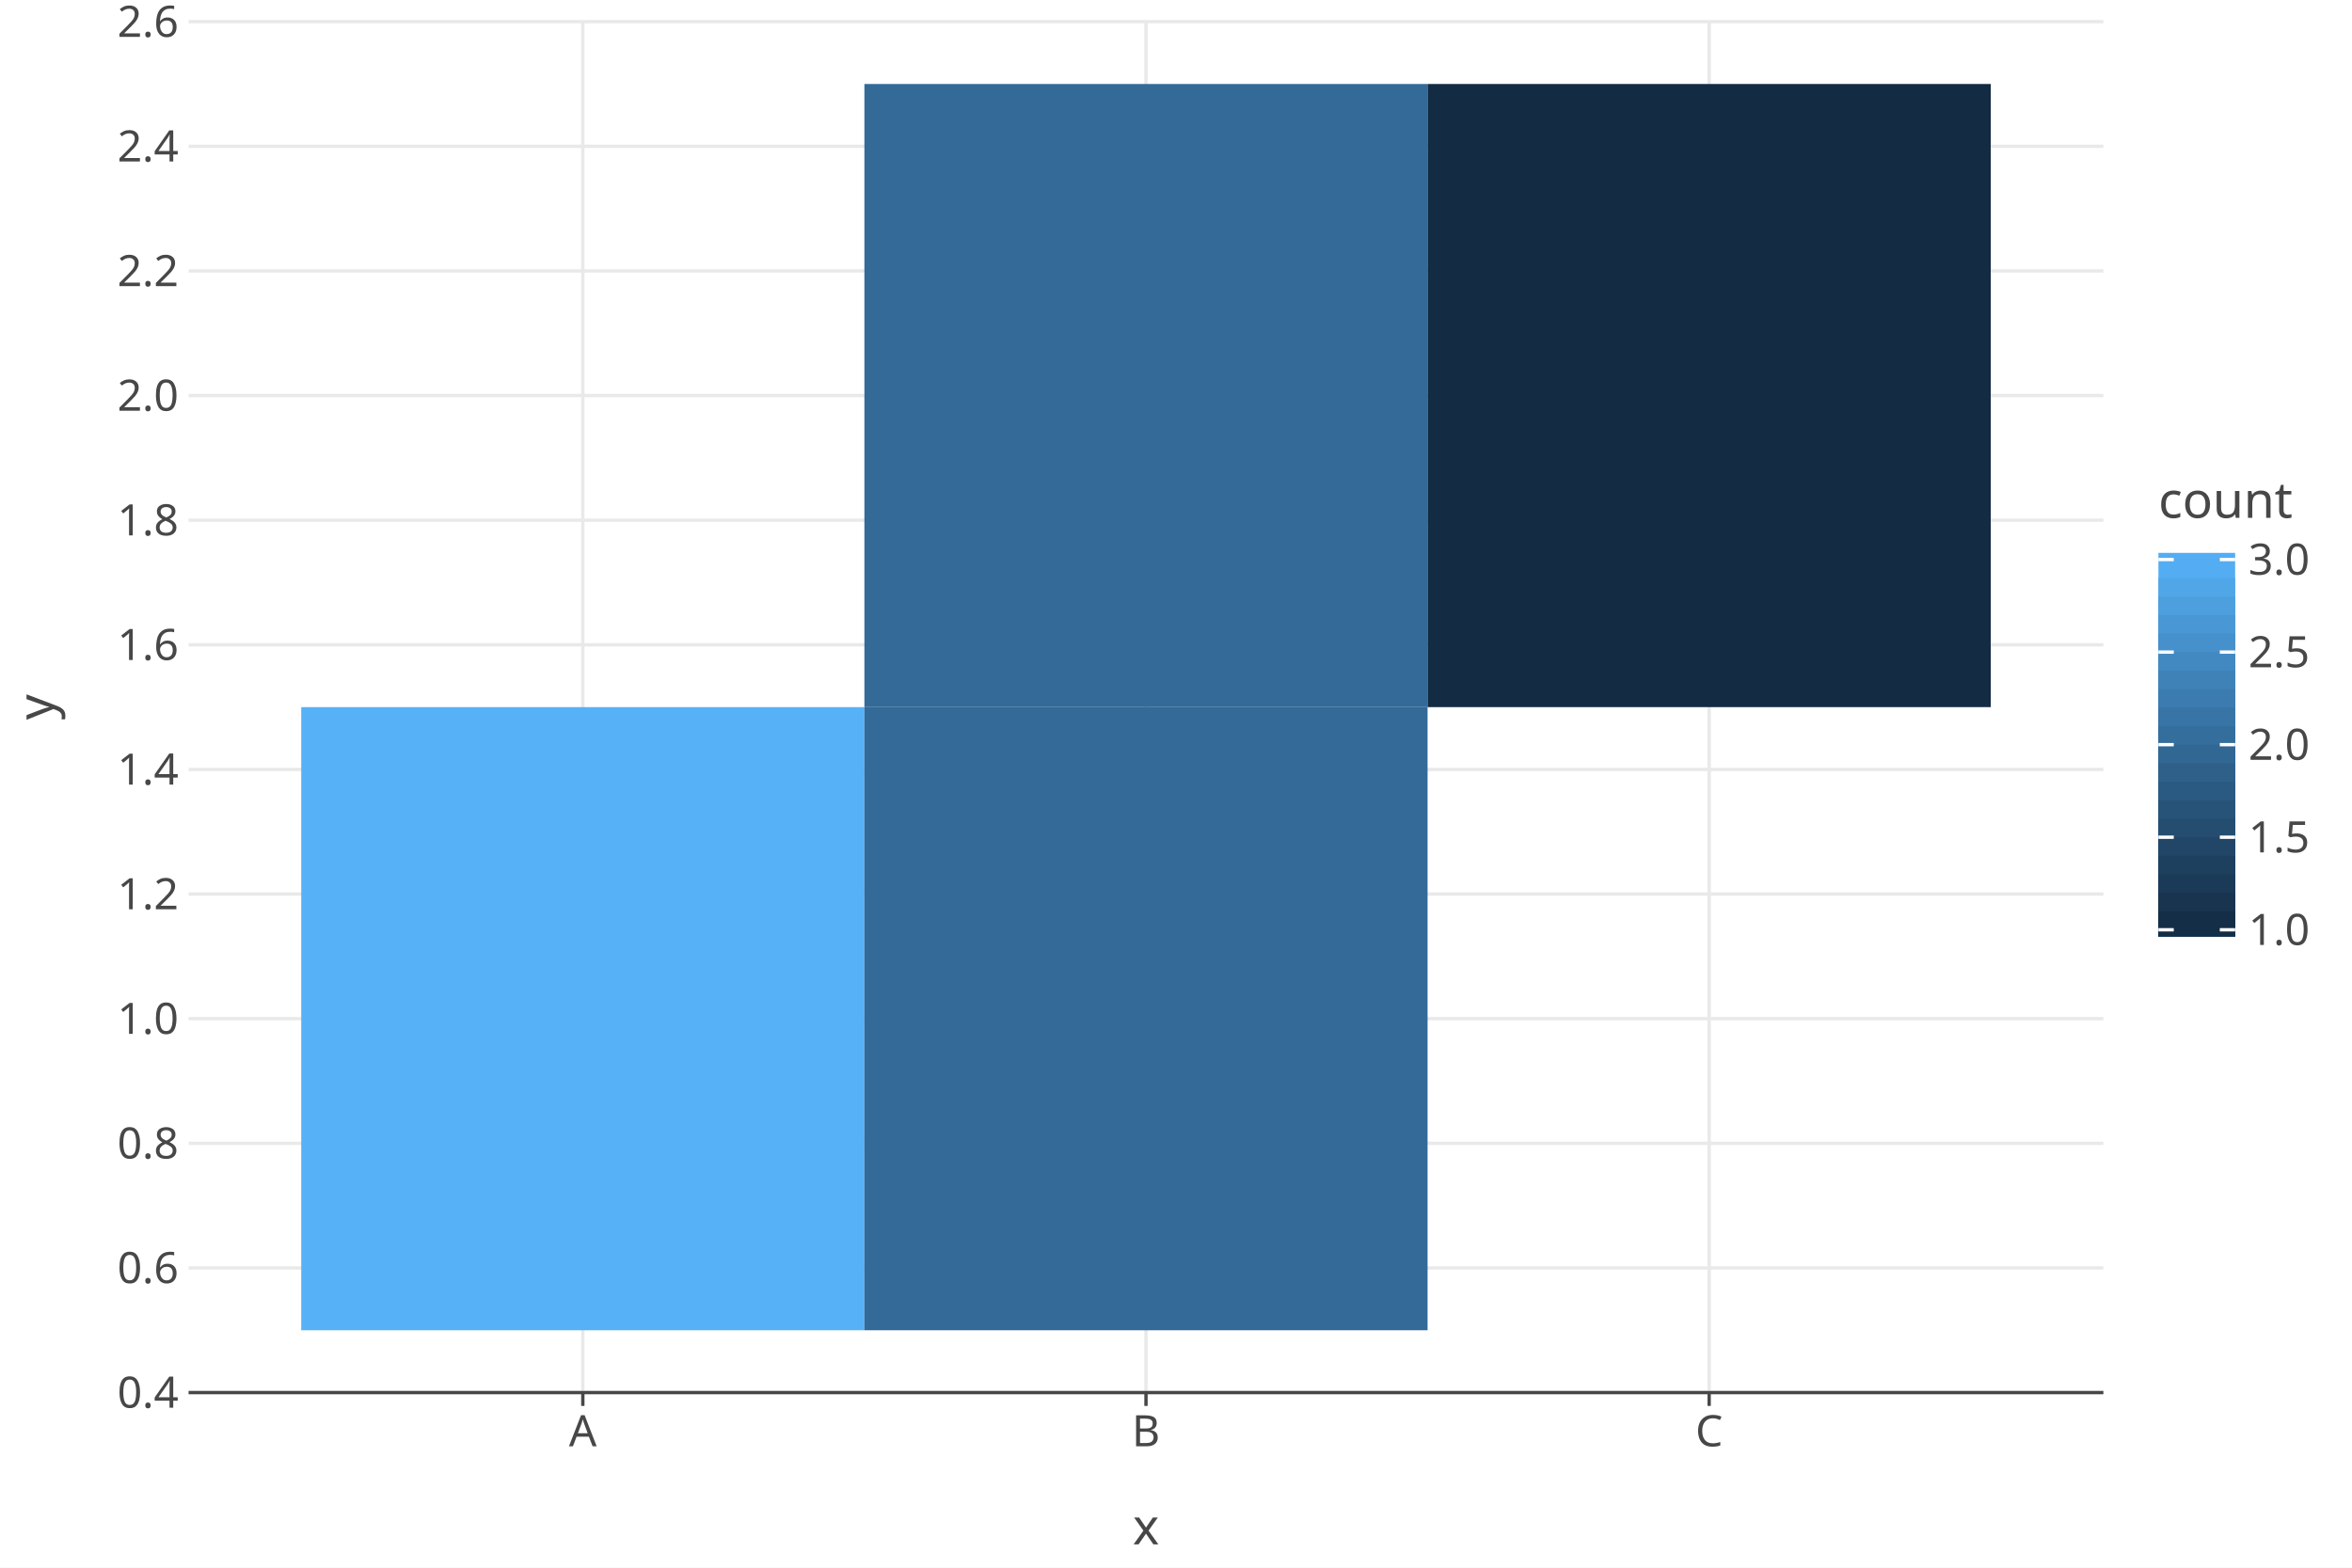
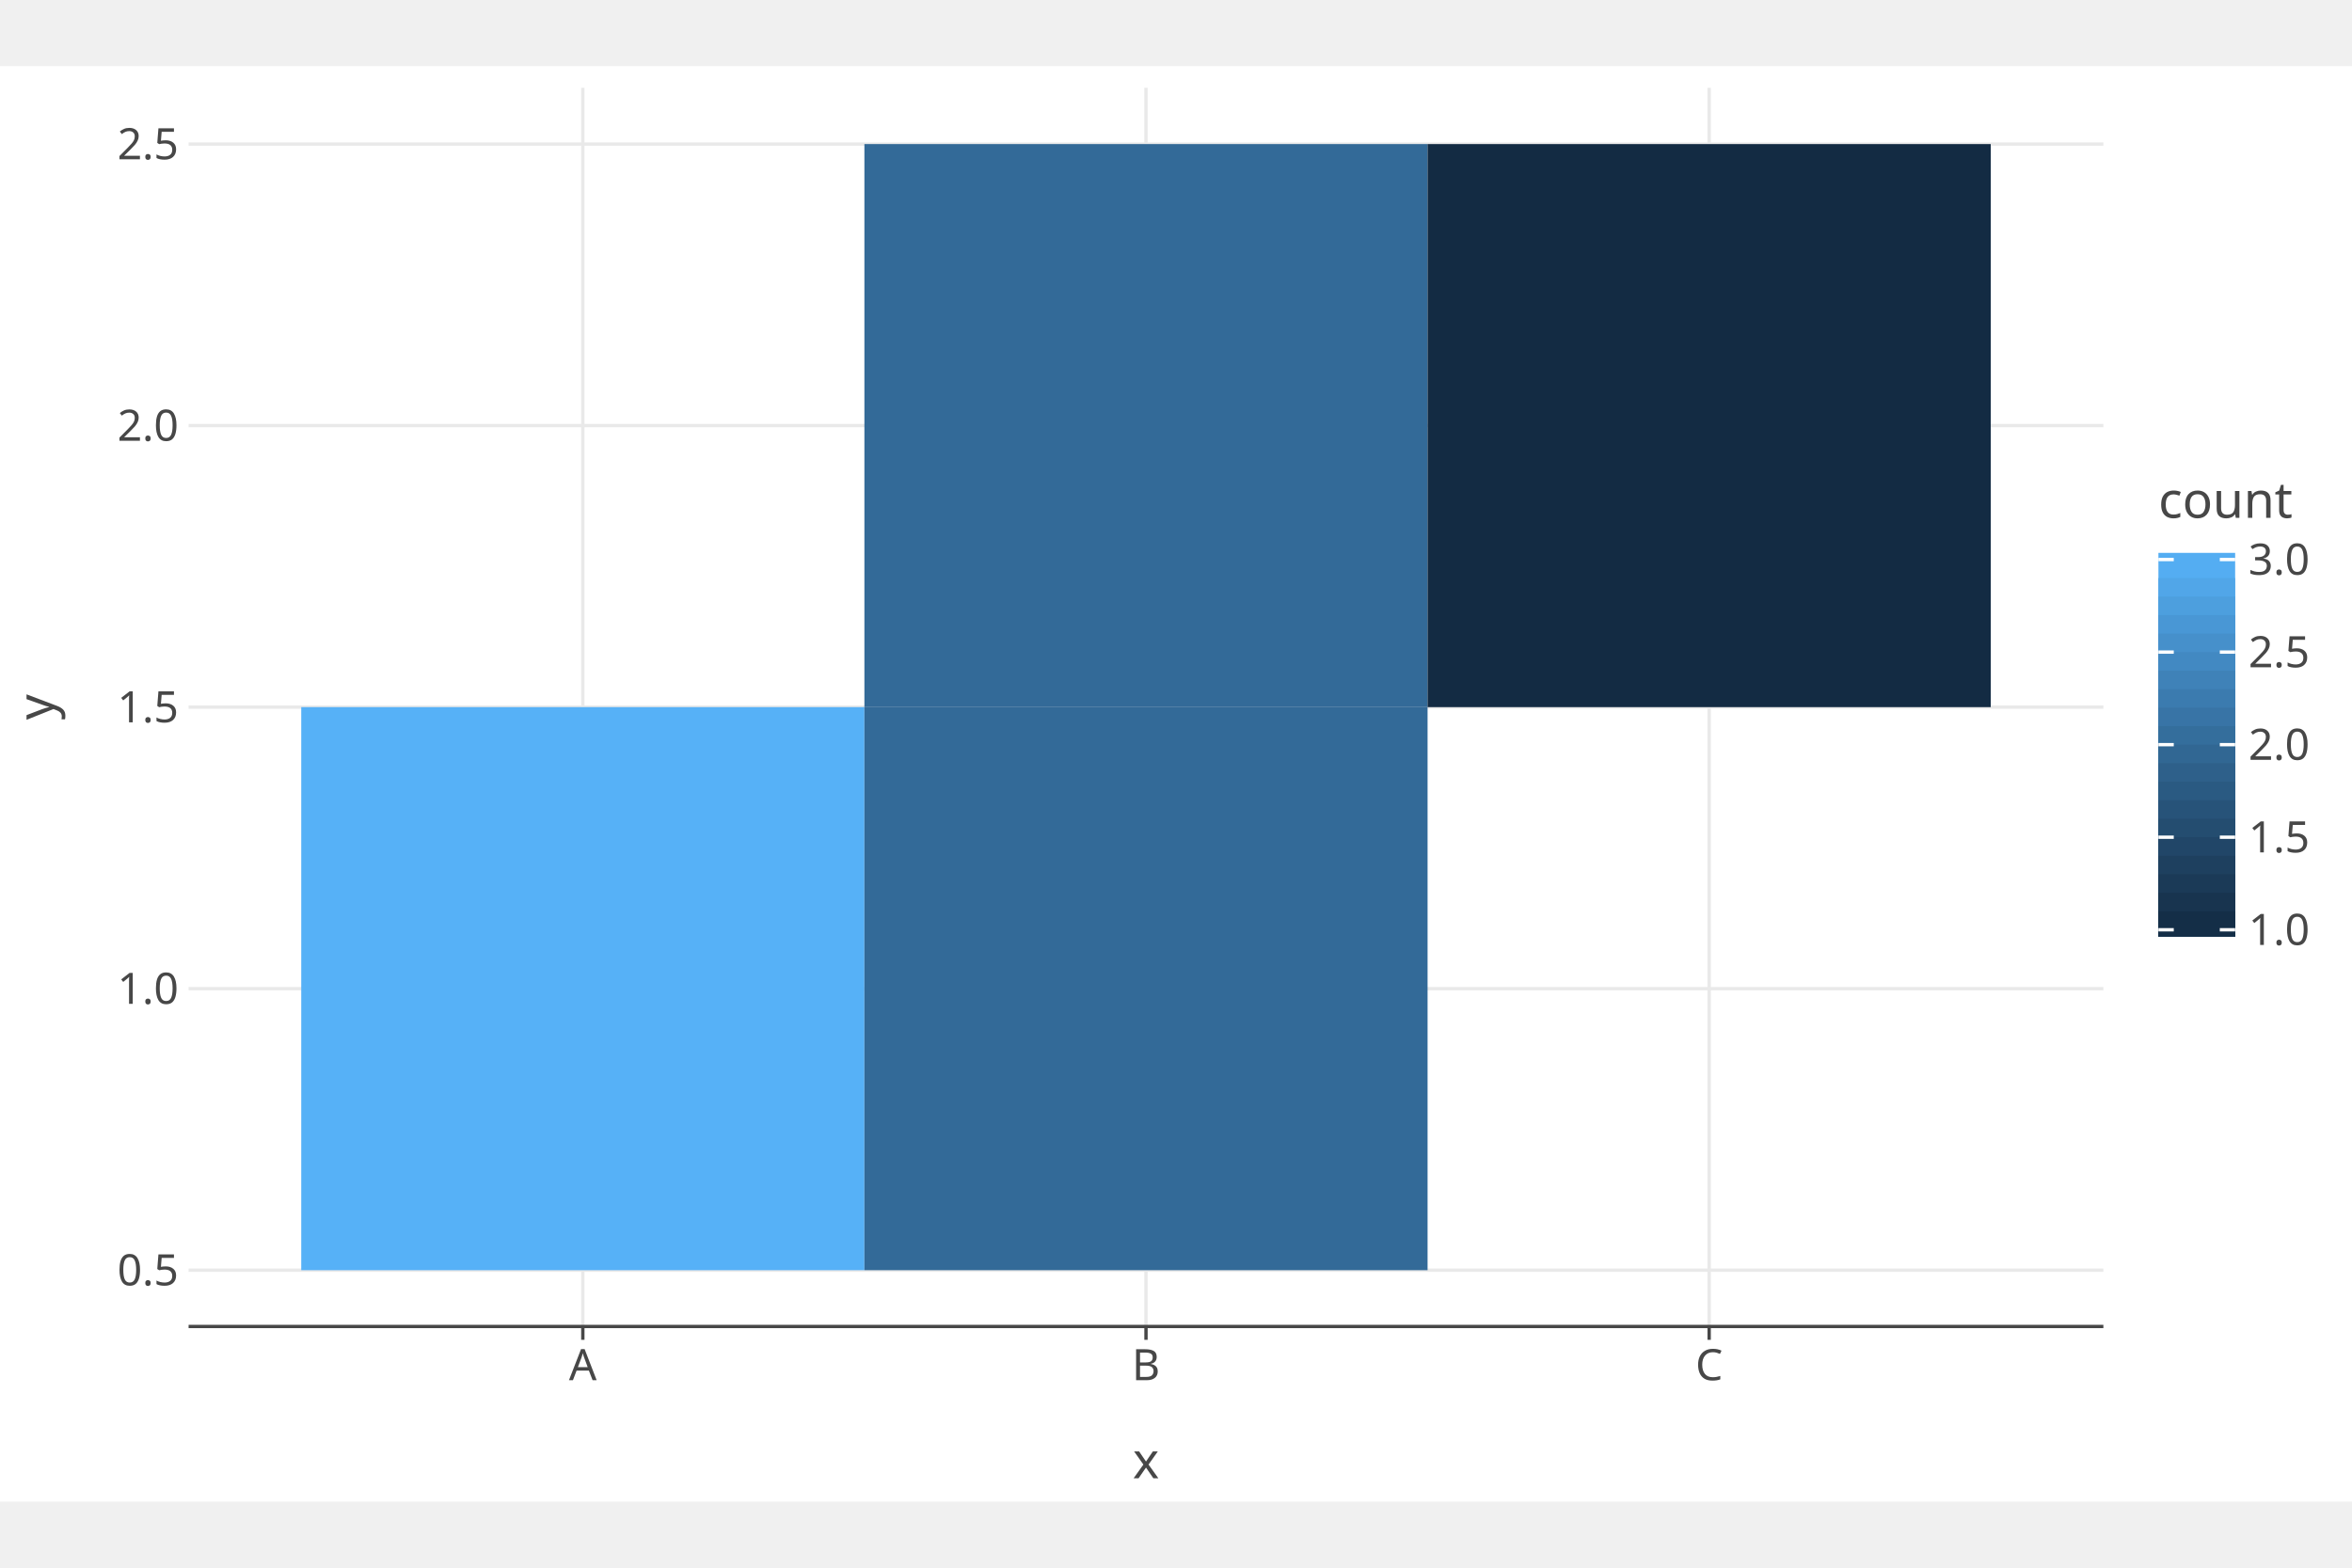
<svg xmlns="http://www.w3.org/2000/svg" display="block" class="plt-container" width="705.0" height="470.0">
  <style type="text/css">
  .plt-container {
   font-family: Lucida Grande, sans-serif;
   user-select: none;
   -webkit-user-select: none;
   -moz-user-select: none;
   -ms-user-select: none;
}
text {
   text-rendering: optimizeLegibility;
}
#xXxprefixXx0 .plot-title {
   fill: #474747;
   font-family: Lucida Grande, sans-serif;
   font-size: 16.0px;
   font-weight: normal;
   font-style: normal;   
}
#xXxprefixXx0 .plot-subtitle {
   fill: #474747;
   font-family: Lucida Grande, sans-serif;
   font-size: 15.0px;
   font-weight: normal;
   font-style: normal;   
}
#xXxprefixXx0 .plot-caption {
   fill: #474747;
   font-family: Lucida Grande, sans-serif;
   font-size: 13.0px;
   font-weight: normal;
   font-style: normal;   
}
#xXxprefixXx0 .legend-title {
   fill: #474747;
   font-family: Lucida Grande, sans-serif;
   font-size: 15.0px;
   font-weight: normal;
   font-style: normal;   
}
#xXxprefixXx0 .legend-item {
   fill: #474747;
   font-family: Lucida Grande, sans-serif;
   font-size: 13.0px;
   font-weight: normal;
   font-style: normal;   
}
#xXxprefixXx0 .axis-title-x {
   fill: #474747;
   font-family: Lucida Grande, sans-serif;
   font-size: 15.0px;
   font-weight: normal;
   font-style: normal;   
}
#xXxprefixXx0 .axis-text-x {
   fill: #474747;
   font-family: Lucida Grande, sans-serif;
   font-size: 13.0px;
   font-weight: normal;
   font-style: normal;   
}
#xXxprefixXx2 .axis-tooltip-text-x {
   fill: #ffffff;
   font-family: Lucida Grande, sans-serif;
   font-size: 13.0px;
   font-weight: normal;
   font-style: normal;   
}
#xXxprefixXx0 .axis-title-y {
   fill: #474747;
   font-family: Lucida Grande, sans-serif;
   font-size: 15.0px;
   font-weight: normal;
   font-style: normal;   
}
#xXxprefixXx0 .axis-text-y {
   fill: #474747;
   font-family: Lucida Grande, sans-serif;
   font-size: 13.0px;
   font-weight: normal;
   font-style: normal;   
}
#xXxprefixXx2 .axis-tooltip-text-y {
   fill: #ffffff;
   font-family: Lucida Grande, sans-serif;
   font-size: 13.0px;
   font-weight: normal;
   font-style: normal;   
}
#xXxprefixXx0 .facet-strip-text-x {
   fill: #474747;
   font-family: Lucida Grande, sans-serif;
   font-size: 13.0px;
   font-weight: normal;
   font-style: normal;   
}
#xXxprefixXx0 .facet-strip-text-y {
   fill: #474747;
   font-family: Lucida Grande, sans-serif;
   font-size: 13.0px;
   font-weight: normal;
   font-style: normal;   
}
#xXxprefixXx2 .tooltip-text {
   fill: #474747;
   font-family: Lucida Grande, sans-serif;
   font-size: 13.0px;
   font-weight: normal;
   font-style: normal;   
}
#xXxprefixXx2 .tooltip-title {
   fill: #474747;
   font-family: Lucida Grande, sans-serif;
   font-size: 13.0px;
   font-weight: bold;
   font-style: normal;   
}
#xXxprefixXx2 .tooltip-label {
   fill: #474747;
   font-family: Lucida Grande, sans-serif;
   font-size: 13.0px;
   font-weight: bold;
   font-style: normal;   
}

  </style>
  <g id="xXxprefixXx0">
-     <path fill-rule="evenodd" fill="rgb(255,255,255)" fill-opacity="1.0" d="M0.0 0.0 L0.0 470.0 L705.0 470.0 L705.0 0.0 Z">
+     <path fill-rule="evenodd" fill="rgb(255,255,255)" fill-opacity="1.0" d="M0.0 19.813 L0.0 450.187 L705.0 450.187 L705.0 19.813 Z">
    </path>
-     <g transform="translate(29.5 6.5 ) ">
+     <g transform="translate(29.5 26.31343 ) ">
      <g>
        <g transform="translate(27.0347 0.0 ) ">
          <g>
-             <line x1="118.164" y1="0.0" x2="118.164" y2="411.0" stroke="rgb(233,233,233)" stroke-opacity="1.0" stroke-width="1.0" fill="none">
-             </line>
-             <line x1="286.97" y1="0.0" x2="286.97" y2="411.0" stroke="rgb(233,233,233)" stroke-opacity="1.0" stroke-width="1.0" fill="none">
-             </line>
-             <line x1="455.776" y1="0.0" x2="455.776" y2="411.0" stroke="rgb(233,233,233)" stroke-opacity="1.0" stroke-width="1.0" fill="none">
+             <line x1="118.164" y1="0.0" x2="118.164" y2="371.373" stroke="rgb(233,233,233)" stroke-opacity="1.0" stroke-width="1.0" fill="none">
+             </line>
+             <line x1="286.97" y1="0.0" x2="286.97" y2="371.373" stroke="rgb(233,233,233)" stroke-opacity="1.0" stroke-width="1.0" fill="none">
+             </line>
+             <line x1="455.776" y1="0.0" x2="455.776" y2="371.373" stroke="rgb(233,233,233)" stroke-opacity="1.0" stroke-width="1.0" fill="none">
            </line>
          </g>
        </g>
        <g transform="translate(27.0347 0.0 ) ">
          <g>
-             <line x1="0.0" y1="411.0" x2="573.94" y2="411.0" stroke="rgb(233,233,233)" stroke-opacity="1.0" stroke-width="1.0" fill="none">
-             </line>
-             <line x1="0.0" y1="373.636" x2="573.94" y2="373.636" stroke="rgb(233,233,233)" stroke-opacity="1.0" stroke-width="1.0" fill="none">
-             </line>
-             <line x1="0.0" y1="336.273" x2="573.94" y2="336.273" stroke="rgb(233,233,233)" stroke-opacity="1.0" stroke-width="1.0" fill="none">
-             </line>
-             <line x1="0.0" y1="298.909" x2="573.94" y2="298.909" stroke="rgb(233,233,233)" stroke-opacity="1.0" stroke-width="1.0" fill="none">
-             </line>
-             <line x1="0.0" y1="261.545" x2="573.94" y2="261.545" stroke="rgb(233,233,233)" stroke-opacity="1.0" stroke-width="1.0" fill="none">
-             </line>
-             <line x1="0.0" y1="224.182" x2="573.94" y2="224.182" stroke="rgb(233,233,233)" stroke-opacity="1.0" stroke-width="1.0" fill="none">
-             </line>
-             <line x1="0.0" y1="186.818" x2="573.94" y2="186.818" stroke="rgb(233,233,233)" stroke-opacity="1.0" stroke-width="1.0" fill="none">
-             </line>
-             <line x1="0.0" y1="149.455" x2="573.94" y2="149.455" stroke="rgb(233,233,233)" stroke-opacity="1.0" stroke-width="1.0" fill="none">
-             </line>
-             <line x1="0.0" y1="112.091" x2="573.94" y2="112.091" stroke="rgb(233,233,233)" stroke-opacity="1.0" stroke-width="1.0" fill="none">
-             </line>
-             <line x1="0.0" y1="74.727" x2="573.94" y2="74.727" stroke="rgb(233,233,233)" stroke-opacity="1.0" stroke-width="1.0" fill="none">
-             </line>
-             <line x1="0.0" y1="37.364" x2="573.94" y2="37.364" stroke="rgb(233,233,233)" stroke-opacity="1.0" stroke-width="1.0" fill="none">
-             </line>
-             <line x1="0.0" y1="0.0" x2="573.94" y2="0.0" stroke="rgb(233,233,233)" stroke-opacity="1.0" stroke-width="1.0" fill="none">
+             <line x1="0.0" y1="354.493" x2="573.94" y2="354.493" stroke="rgb(233,233,233)" stroke-opacity="1.0" stroke-width="1.0" fill="none">
+             </line>
+             <line x1="0.0" y1="270.09" x2="573.94" y2="270.09" stroke="rgb(233,233,233)" stroke-opacity="1.0" stroke-width="1.0" fill="none">
+             </line>
+             <line x1="0.0" y1="185.687" x2="573.94" y2="185.687" stroke="rgb(233,233,233)" stroke-opacity="1.0" stroke-width="1.0" fill="none">
+             </line>
+             <line x1="0.0" y1="101.284" x2="573.94" y2="101.284" stroke="rgb(233,233,233)" stroke-opacity="1.0" stroke-width="1.0" fill="none">
+             </line>
+             <line x1="0.0" y1="16.881" x2="573.94" y2="16.881" stroke="rgb(233,233,233)" stroke-opacity="1.0" stroke-width="1.0" fill="none">
            </line>
          </g>
        </g>
      </g>
-       <g clip-path="url(#xXxprefixXx1)" clip-bounds-jfx="[rect (27.035, 0.0), (573.94, 411.0)]">
+       <g clip-path="url(#xXxprefixXx1)" clip-bounds-jfx="[rect (27.035, 0.0), (573.94, 371.373)]">
        <g transform="translate(27.0347 0.0 ) ">
          <g>
            <g>
              <g>
                <g>
-                   <rect fill="#56b1f7" stroke="#ffffff" stroke-width="0.0" x="33.761" y="205.5" height="186.818" width="168.806" />
-                   <rect fill="#336a98" stroke="#ffffff" stroke-width="0.0" x="202.567" y="18.682" height="186.818" width="168.806" />
-                   <rect fill="#336a98" stroke="#ffffff" stroke-width="0.0" x="202.567" y="205.5" height="186.818" width="168.806" />
-                   <rect fill="#132b43" stroke="#ffffff" stroke-width="0.0" x="371.373" y="18.682" height="186.818" width="168.806" />
+                   <rect fill="#56b1f7" stroke="#ffffff" stroke-width="0.0" x="33.761" y="185.687" height="168.806" width="168.806" />
+                   <rect fill="#336a98" stroke="#ffffff" stroke-width="0.0" x="202.567" y="16.881" height="168.806" width="168.806" />
+                   <rect fill="#336a98" stroke="#ffffff" stroke-width="0.0" x="202.567" y="185.687" height="168.806" width="168.806" />
+                   <rect fill="#132b43" stroke="#ffffff" stroke-width="0.0" x="371.373" y="16.881" height="168.806" width="168.806" />
                </g>
              </g>
            </g>
          </g>
        </g>
        <defs>
          <clipPath id="xXxprefixXx1">
-             <rect x="27.035" y="0.0" width="573.94" height="411.0">
+             <rect x="27.035" y="0.0" width="573.94" height="371.373">
            </rect>
          </clipPath>
        </defs>
      </g>
      <g>
-         <g transform="translate(27.0347 411.0 ) ">
+         <g transform="translate(27.0347 371.3731 ) ">
          <g transform="translate(118.1642 0.0 ) ">
            <line stroke-width="1.0" stroke="rgb(71,71,71)" stroke-opacity="1.0" x2="0.0" y2="4.0">
            </line>
            <g transform="translate(0.0 7.0 ) ">
              <text class="axis-text-x" text-anchor="middle" dy="0.7em">
                <tspan>A</tspan>
              </text>
            </g>
          </g>
          <g transform="translate(286.9701 0.0 ) ">
            <line stroke-width="1.0" stroke="rgb(71,71,71)" stroke-opacity="1.0" x2="0.0" y2="4.0">
            </line>
            <g transform="translate(0.0 7.0 ) ">
              <text class="axis-text-x" text-anchor="middle" dy="0.7em">
                <tspan>B</tspan>
              </text>
            </g>
          </g>
          <g transform="translate(455.7761 0.0 ) ">
            <line stroke-width="1.0" stroke="rgb(71,71,71)" stroke-opacity="1.0" x2="0.0" y2="4.0">
            </line>
            <g transform="translate(0.0 7.0 ) ">
              <text class="axis-text-x" text-anchor="middle" dy="0.7em">
                <tspan>C</tspan>
              </text>
            </g>
          </g>
          <line x1="0.0" y1="0.0" x2="573.94" y2="0.0" stroke-width="1.0" stroke="rgb(71,71,71)" stroke-opacity="1.0">
          </line>
        </g>
        <g transform="translate(27.0347 0.0 ) ">
-           <g transform="translate(0.0 411.0 ) ">
-             <g transform="translate(-3.0 0.0 ) ">
-               <text class="axis-text-y" text-anchor="end" dy="0.35em">
-                 <tspan>0.4</tspan>
-               </text>
-             </g>
-           </g>
-           <g transform="translate(0.0 373.6364 ) ">
-             <g transform="translate(-3.0 0.0 ) ">
-               <text class="axis-text-y" text-anchor="end" dy="0.35em">
-                 <tspan>0.6</tspan>
-               </text>
-             </g>
-           </g>
-           <g transform="translate(0.0 336.2727 ) ">
-             <g transform="translate(-3.0 0.0 ) ">
-               <text class="axis-text-y" text-anchor="end" dy="0.35em">
-                 <tspan>0.8</tspan>
-               </text>
-             </g>
-           </g>
-           <g transform="translate(0.0 298.9091 ) ">
+           <g transform="translate(0.0 354.4925 ) ">
+             <g transform="translate(-3.0 0.0 ) ">
+               <text class="axis-text-y" text-anchor="end" dy="0.35em">
+                 <tspan>0.5</tspan>
+               </text>
+             </g>
+           </g>
+           <g transform="translate(0.0 270.0896 ) ">
            <g transform="translate(-3.0 0.0 ) ">
              <text class="axis-text-y" text-anchor="end" dy="0.35em">
                <tspan>1.0</tspan>
              </text>
            </g>
          </g>
-           <g transform="translate(0.0 261.5455 ) ">
-             <g transform="translate(-3.0 0.0 ) ">
-               <text class="axis-text-y" text-anchor="end" dy="0.35em">
-                 <tspan>1.2</tspan>
-               </text>
-             </g>
-           </g>
-           <g transform="translate(0.0 224.1818 ) ">
-             <g transform="translate(-3.0 0.0 ) ">
-               <text class="axis-text-y" text-anchor="end" dy="0.35em">
-                 <tspan>1.4</tspan>
-               </text>
-             </g>
-           </g>
-           <g transform="translate(0.0 186.8182 ) ">
-             <g transform="translate(-3.0 0.0 ) ">
-               <text class="axis-text-y" text-anchor="end" dy="0.35em">
-                 <tspan>1.6</tspan>
-               </text>
-             </g>
-           </g>
-           <g transform="translate(0.0 149.4545 ) ">
-             <g transform="translate(-3.0 0.0 ) ">
-               <text class="axis-text-y" text-anchor="end" dy="0.35em">
-                 <tspan>1.8</tspan>
-               </text>
-             </g>
-           </g>
-           <g transform="translate(0.0 112.0909 ) ">
+           <g transform="translate(0.0 185.6866 ) ">
+             <g transform="translate(-3.0 0.0 ) ">
+               <text class="axis-text-y" text-anchor="end" dy="0.35em">
+                 <tspan>1.5</tspan>
+               </text>
+             </g>
+           </g>
+           <g transform="translate(0.0 101.2836 ) ">
            <g transform="translate(-3.0 0.0 ) ">
              <text class="axis-text-y" text-anchor="end" dy="0.35em">
                <tspan>2.0</tspan>
              </text>
            </g>
          </g>
-           <g transform="translate(0.0 74.72727 ) ">
-             <g transform="translate(-3.0 0.0 ) ">
-               <text class="axis-text-y" text-anchor="end" dy="0.35em">
-                 <tspan>2.2</tspan>
-               </text>
-             </g>
-           </g>
-           <g transform="translate(0.0 37.36364 ) ">
-             <g transform="translate(-3.0 0.0 ) ">
-               <text class="axis-text-y" text-anchor="end" dy="0.35em">
-                 <tspan>2.4</tspan>
-               </text>
-             </g>
-           </g>
-           <g transform="translate(0.0 0.0 ) ">
-             <g transform="translate(-3.0 0.0 ) ">
-               <text class="axis-text-y" text-anchor="end" dy="0.35em">
-                 <tspan>2.6</tspan>
+           <g transform="translate(0.0 16.8806 ) ">
+             <g transform="translate(-3.0 0.0 ) ">
+               <text class="axis-text-y" text-anchor="end" dy="0.35em">
+                 <tspan>2.5</tspan>
              </text>
            </g>
          </g>
        </g>
      </g>
    </g>
    <g transform="translate(16.0 212.0 ) rotate(-90.0 ) ">
      <text class="axis-title-y" y="0.0" text-anchor="middle">
        <tspan>y</tspan>
      </text>
    </g>
-     <g transform="translate(343.5048 463.0 ) ">
+     <g transform="translate(343.5048 443.1866 ) ">
      <text class="axis-title-x" y="0.0" text-anchor="middle">
        <tspan>x</tspan>
      </text>
    </g>
    <g transform="translate(636.975 133.25 ) ">
      <rect x="5.0" y="5.0" height="147.5" width="58.025" stroke="rgb(71,71,71)" stroke-opacity="1.0" stroke-width="0.0" fill="rgb(255,255,255)" fill-opacity="1.0">
      </rect>
      <g transform="translate(10.0 10.0 ) ">
        <g transform="translate(0.0 12.0 ) ">
          <text class="legend-title" y="0.0">
            <tspan>count</tspan>
          </text>
        </g>
        <g transform="translate(0.0 22.5 ) ">
          <g>
            <rect x="0.0" y="0.0" height="115.0" width="23.0" stroke-width="0.0" fill="rgb(84,173,242)" fill-opacity="1.0">
            </rect>
            <rect x="0.0" y="7.55" height="107.45" width="23.0" stroke-width="0.0" fill="rgb(81,166,232)" fill-opacity="1.0">
            </rect>
            <rect x="0.0" y="13.1" height="101.9" width="23.0" stroke-width="0.0" fill="rgb(77,159,222)" fill-opacity="1.0">
            </rect>
            <rect x="0.0" y="18.65" height="96.35" width="23.0" stroke-width="0.0" fill="rgb(73,151,213)" fill-opacity="1.0">
            </rect>
            <rect x="0.0" y="24.2" height="90.8" width="23.0" stroke-width="0.0" fill="rgb(70,144,203)" fill-opacity="1.0">
            </rect>
            <rect x="0.0" y="29.75" height="85.25" width="23.0" stroke-width="0.0" fill="rgb(66,137,194)" fill-opacity="1.0">
            </rect>
            <rect x="0.0" y="35.3" height="79.7" width="23.0" stroke-width="0.0" fill="rgb(63,130,184)" fill-opacity="1.0">
            </rect>
            <rect x="0.0" y="40.85" height="74.15" width="23.0" stroke-width="0.0" fill="rgb(59,123,175)" fill-opacity="1.0">
            </rect>
            <rect x="0.0" y="46.4" height="68.6" width="23.0" stroke-width="0.0" fill="rgb(56,116,166)" fill-opacity="1.0">
            </rect>
            <rect x="0.0" y="51.95" height="63.05" width="23.0" stroke-width="0.0" fill="rgb(52,110,156)" fill-opacity="1.0">
            </rect>
            <rect x="0.0" y="57.5" height="57.5" width="23.0" stroke-width="0.0" fill="rgb(49,103,147)" fill-opacity="1.0">
            </rect>
            <rect x="0.0" y="63.05" height="51.95" width="23.0" stroke-width="0.0" fill="rgb(46,96,138)" fill-opacity="1.0">
            </rect>
            <rect x="0.0" y="68.6" height="46.4" width="23.0" stroke-width="0.0" fill="rgb(42,90,130)" fill-opacity="1.0">
            </rect>
            <rect x="0.0" y="74.15" height="40.85" width="23.0" stroke-width="0.0" fill="rgb(39,83,121)" fill-opacity="1.0">
            </rect>
            <rect x="0.0" y="79.7" height="35.3" width="23.0" stroke-width="0.0" fill="rgb(36,77,112)" fill-opacity="1.0">
            </rect>
            <rect x="0.0" y="85.25" height="29.75" width="23.0" stroke-width="0.0" fill="rgb(33,70,104)" fill-opacity="1.0">
            </rect>
            <rect x="0.0" y="90.8" height="24.2" width="23.0" stroke-width="0.0" fill="rgb(30,64,95)" fill-opacity="1.0">
            </rect>
            <rect x="0.0" y="96.35" height="18.65" width="23.0" stroke-width="0.0" fill="rgb(27,58,87)" fill-opacity="1.0">
            </rect>
            <rect x="0.0" y="101.9" height="13.1" width="23.0" stroke-width="0.0" fill="rgb(24,52,79)" fill-opacity="1.0">
            </rect>
            <rect x="0.0" y="107.45" height="7.55" width="23.0" stroke-width="0.0" fill="rgb(20,46,71)" fill-opacity="1.0">
            </rect>
            <line x1="0.0" y1="113.0" x2="4.6" y2="113.0" stroke-width="1.0" stroke="rgb(255,255,255)" stroke-opacity="1.0">
            </line>
            <line x1="18.4" y1="113.0" x2="23.0" y2="113.0" stroke-width="1.0" stroke="rgb(255,255,255)" stroke-opacity="1.0">
            </line>
            <g transform="translate(26.9903 117.55 ) ">
              <text class="legend-item" y="0.0">
                <tspan>1.0</tspan>
              </text>
            </g>
            <line x1="0.0" y1="85.25" x2="4.6" y2="85.25" stroke-width="1.0" stroke="rgb(255,255,255)" stroke-opacity="1.0">
            </line>
            <line x1="18.4" y1="85.25" x2="23.0" y2="85.25" stroke-width="1.0" stroke="rgb(255,255,255)" stroke-opacity="1.0">
            </line>
            <g transform="translate(26.9903 89.8 ) ">
              <text class="legend-item" y="0.0">
                <tspan>1.5</tspan>
              </text>
            </g>
            <line x1="0.0" y1="57.5" x2="4.6" y2="57.5" stroke-width="1.0" stroke="rgb(255,255,255)" stroke-opacity="1.0">
            </line>
            <line x1="18.4" y1="57.5" x2="23.0" y2="57.5" stroke-width="1.0" stroke="rgb(255,255,255)" stroke-opacity="1.0">
            </line>
            <g transform="translate(26.9903 62.05 ) ">
              <text class="legend-item" y="0.0">
                <tspan>2.0</tspan>
              </text>
            </g>
            <line x1="0.0" y1="29.75" x2="4.6" y2="29.75" stroke-width="1.0" stroke="rgb(255,255,255)" stroke-opacity="1.0">
            </line>
            <line x1="18.4" y1="29.75" x2="23.0" y2="29.75" stroke-width="1.0" stroke="rgb(255,255,255)" stroke-opacity="1.0">
            </line>
            <g transform="translate(26.9903 34.3 ) ">
              <text class="legend-item" y="0.0">
                <tspan>2.5</tspan>
              </text>
            </g>
            <line x1="0.0" y1="2.0" x2="4.6" y2="2.0" stroke-width="1.0" stroke="rgb(255,255,255)" stroke-opacity="1.0">
            </line>
            <line x1="18.4" y1="2.0" x2="23.0" y2="2.0" stroke-width="1.0" stroke="rgb(255,255,255)" stroke-opacity="1.0">
            </line>
            <g transform="translate(26.9903 6.55 ) ">
              <text class="legend-item" y="0.0">
                <tspan>3.0</tspan>
              </text>
            </g>
          </g>
        </g>
      </g>
    </g>
-     <path fill="rgb(0,0,0)" fill-opacity="0.0" stroke="rgb(71,71,71)" stroke-opacity="1.0" stroke-width="0.0" d="M0.0 0.0 L0.0 470.0 L705.0 470.0 L705.0 0.0 Z">
+     <path fill="rgb(0,0,0)" fill-opacity="0.0" stroke="rgb(71,71,71)" stroke-opacity="1.0" stroke-width="0.0" d="M0.0 19.813 L0.0 450.187 L705.0 450.187 L705.0 19.813 Z">
    </path>
  </g>
  <g id="xXxprefixXx2">
  </g>
</svg>
